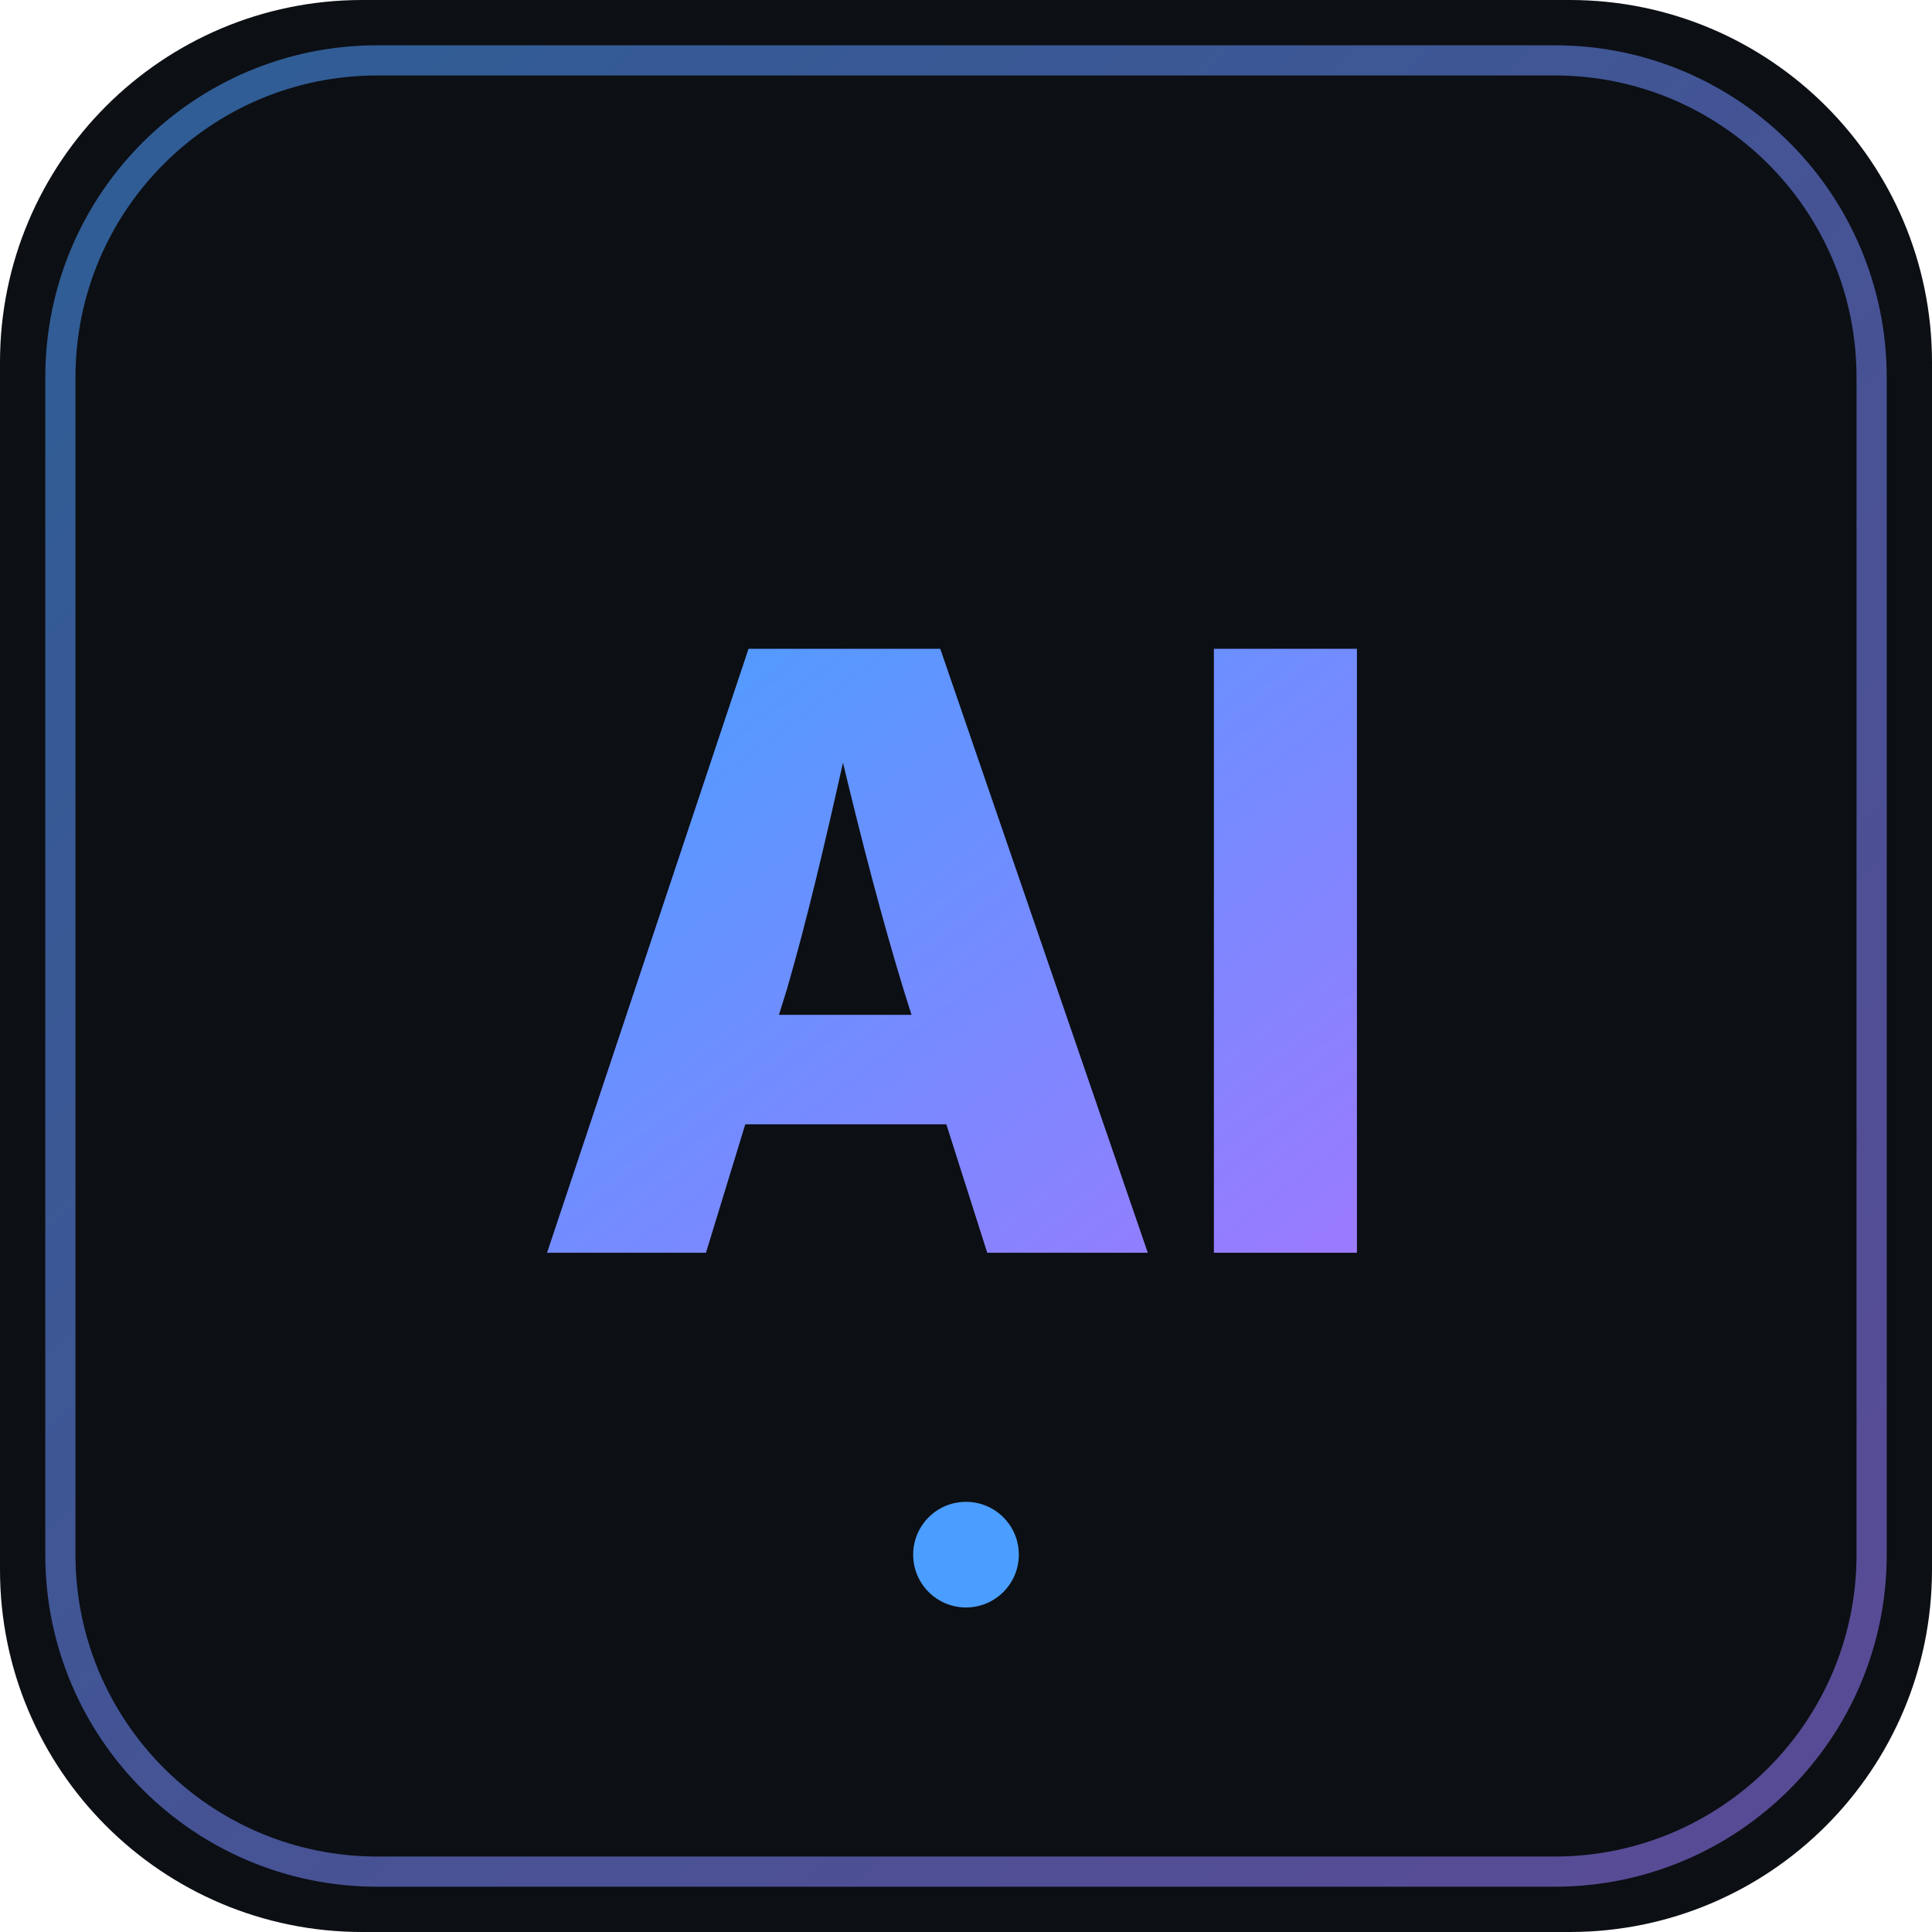
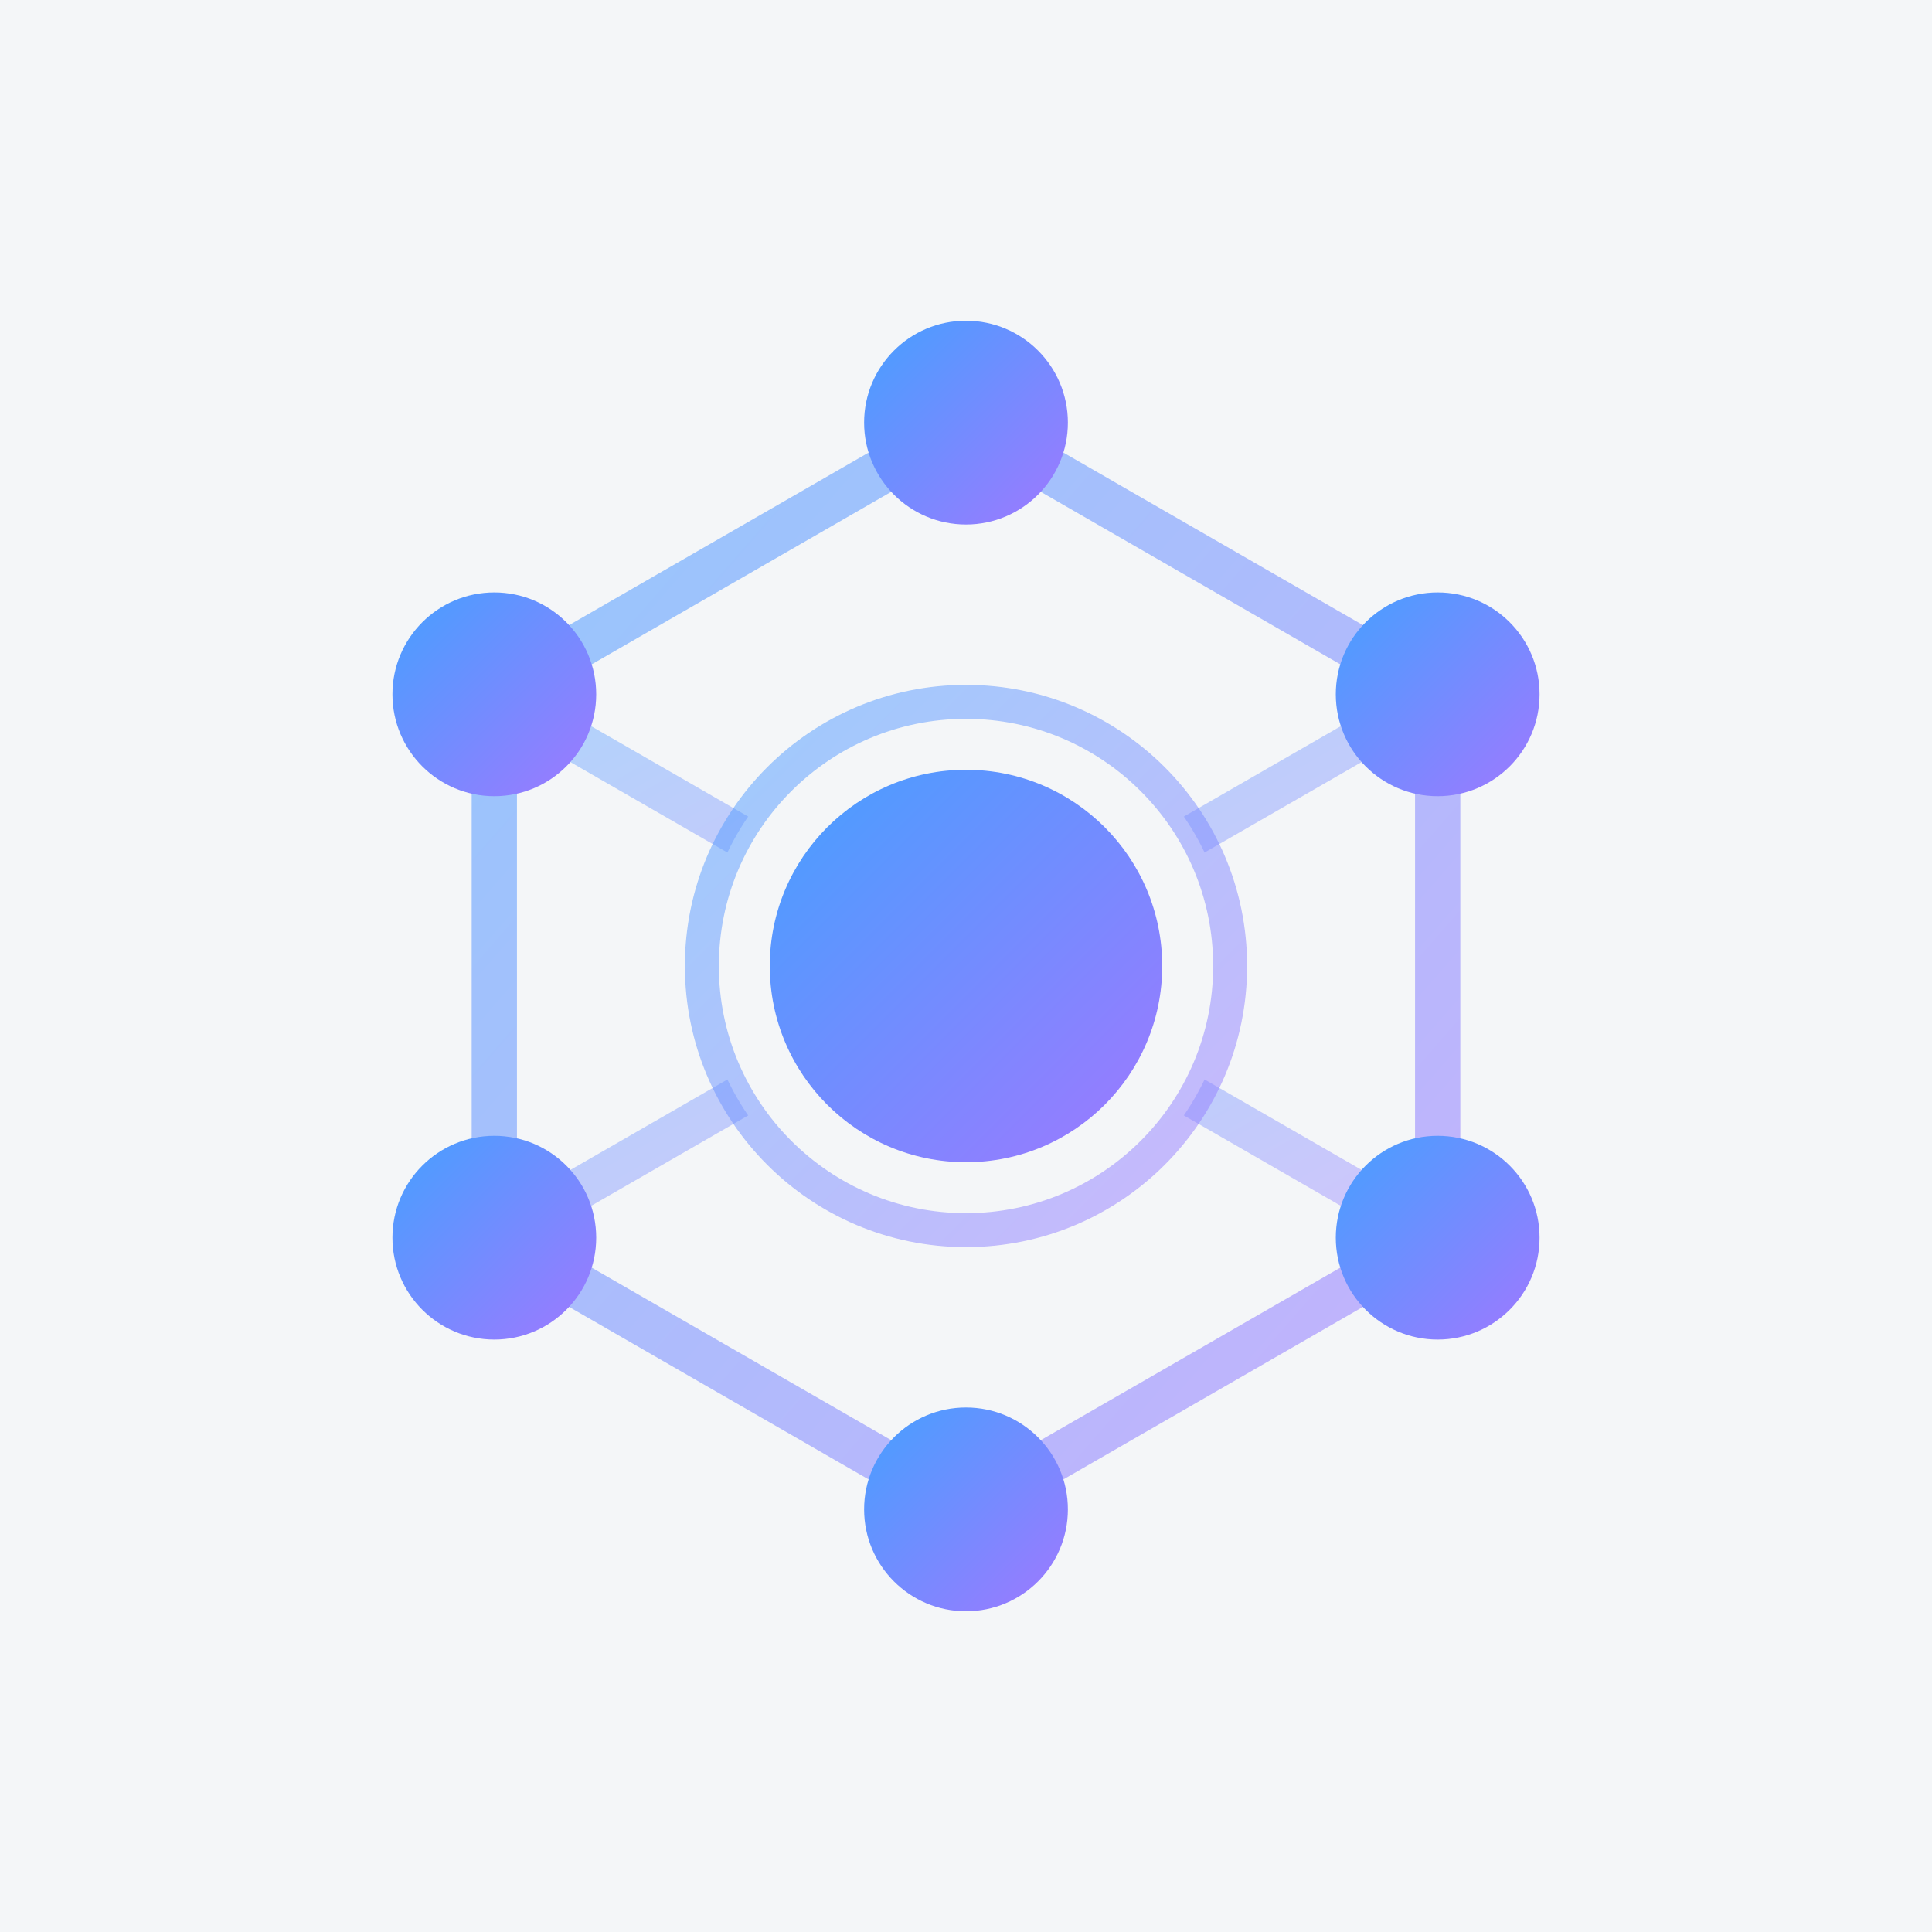
<svg xmlns="http://www.w3.org/2000/svg" viewBox="0 0 512 512" width="512" height="512">
  <defs>
-     <linearGradient id="g" x1="0" y1="0" x2="1" y2="1">
+     <linearGradient id="g" x1="0.05" y1="0.05" x2="0.95" y2="0.95">
      <stop offset="0" stop-color="#4a9eff" />
      <stop offset="1" stop-color="#9b7aff" />
    </linearGradient>
  </defs>
-   <rect width="512" height="512" rx="96" fill="#0c0f14" />
-   <rect x="16" y="16" width="480" height="480" rx="84" fill="none" stroke="url(#g)" stroke-width="8" opacity="0.55" />
-   <text x="256" y="332" text-anchor="middle" font-family="system-ui, -apple-system, sans-serif" font-size="220" font-weight="800" fill="url(#g)">AI</text>
-   <circle cx="256" cy="412" r="14" fill="#4a9eff" />
+   <rect width="512" height="512" fill="#F4F6F8" />
+   <g stroke="url(#g)" stroke-width="11" opacity="0.4" stroke-linecap="round">
+     <line x1="256" y1="256" x2="256" y2="112" />
+     <line x1="256" y1="256" x2="381" y2="184" />
+     <line x1="256" y1="256" x2="381" y2="328" />
+     <line x1="256" y1="256" x2="256" y2="400" />
+     <line x1="256" y1="256" x2="131" y2="328" />
+     <line x1="256" y1="256" x2="131" y2="184" />
+   </g>
+   <polygon points="256,112 381,184 381,328 256,400 131,328 131,184" fill="none" stroke="url(#g)" stroke-width="12" opacity="0.55" stroke-linejoin="round" />
+   <g fill="url(#g)">
+     <circle cx="256" cy="112" r="27" />
+     <circle cx="381" cy="184" r="27" />
+     <circle cx="381" cy="328" r="27" />
+     <circle cx="256" cy="400" r="27" />
+     <circle cx="131" cy="328" r="27" />
+     <circle cx="131" cy="184" r="27" />
+   </g>
+   <circle cx="256" cy="256" r="70" fill="#F4F6F8" />
+   <circle cx="256" cy="256" r="70" fill="none" stroke="url(#g)" stroke-width="9" opacity="0.5" />
+   <circle cx="256" cy="256" r="52" fill="url(#g)" />
</svg>
